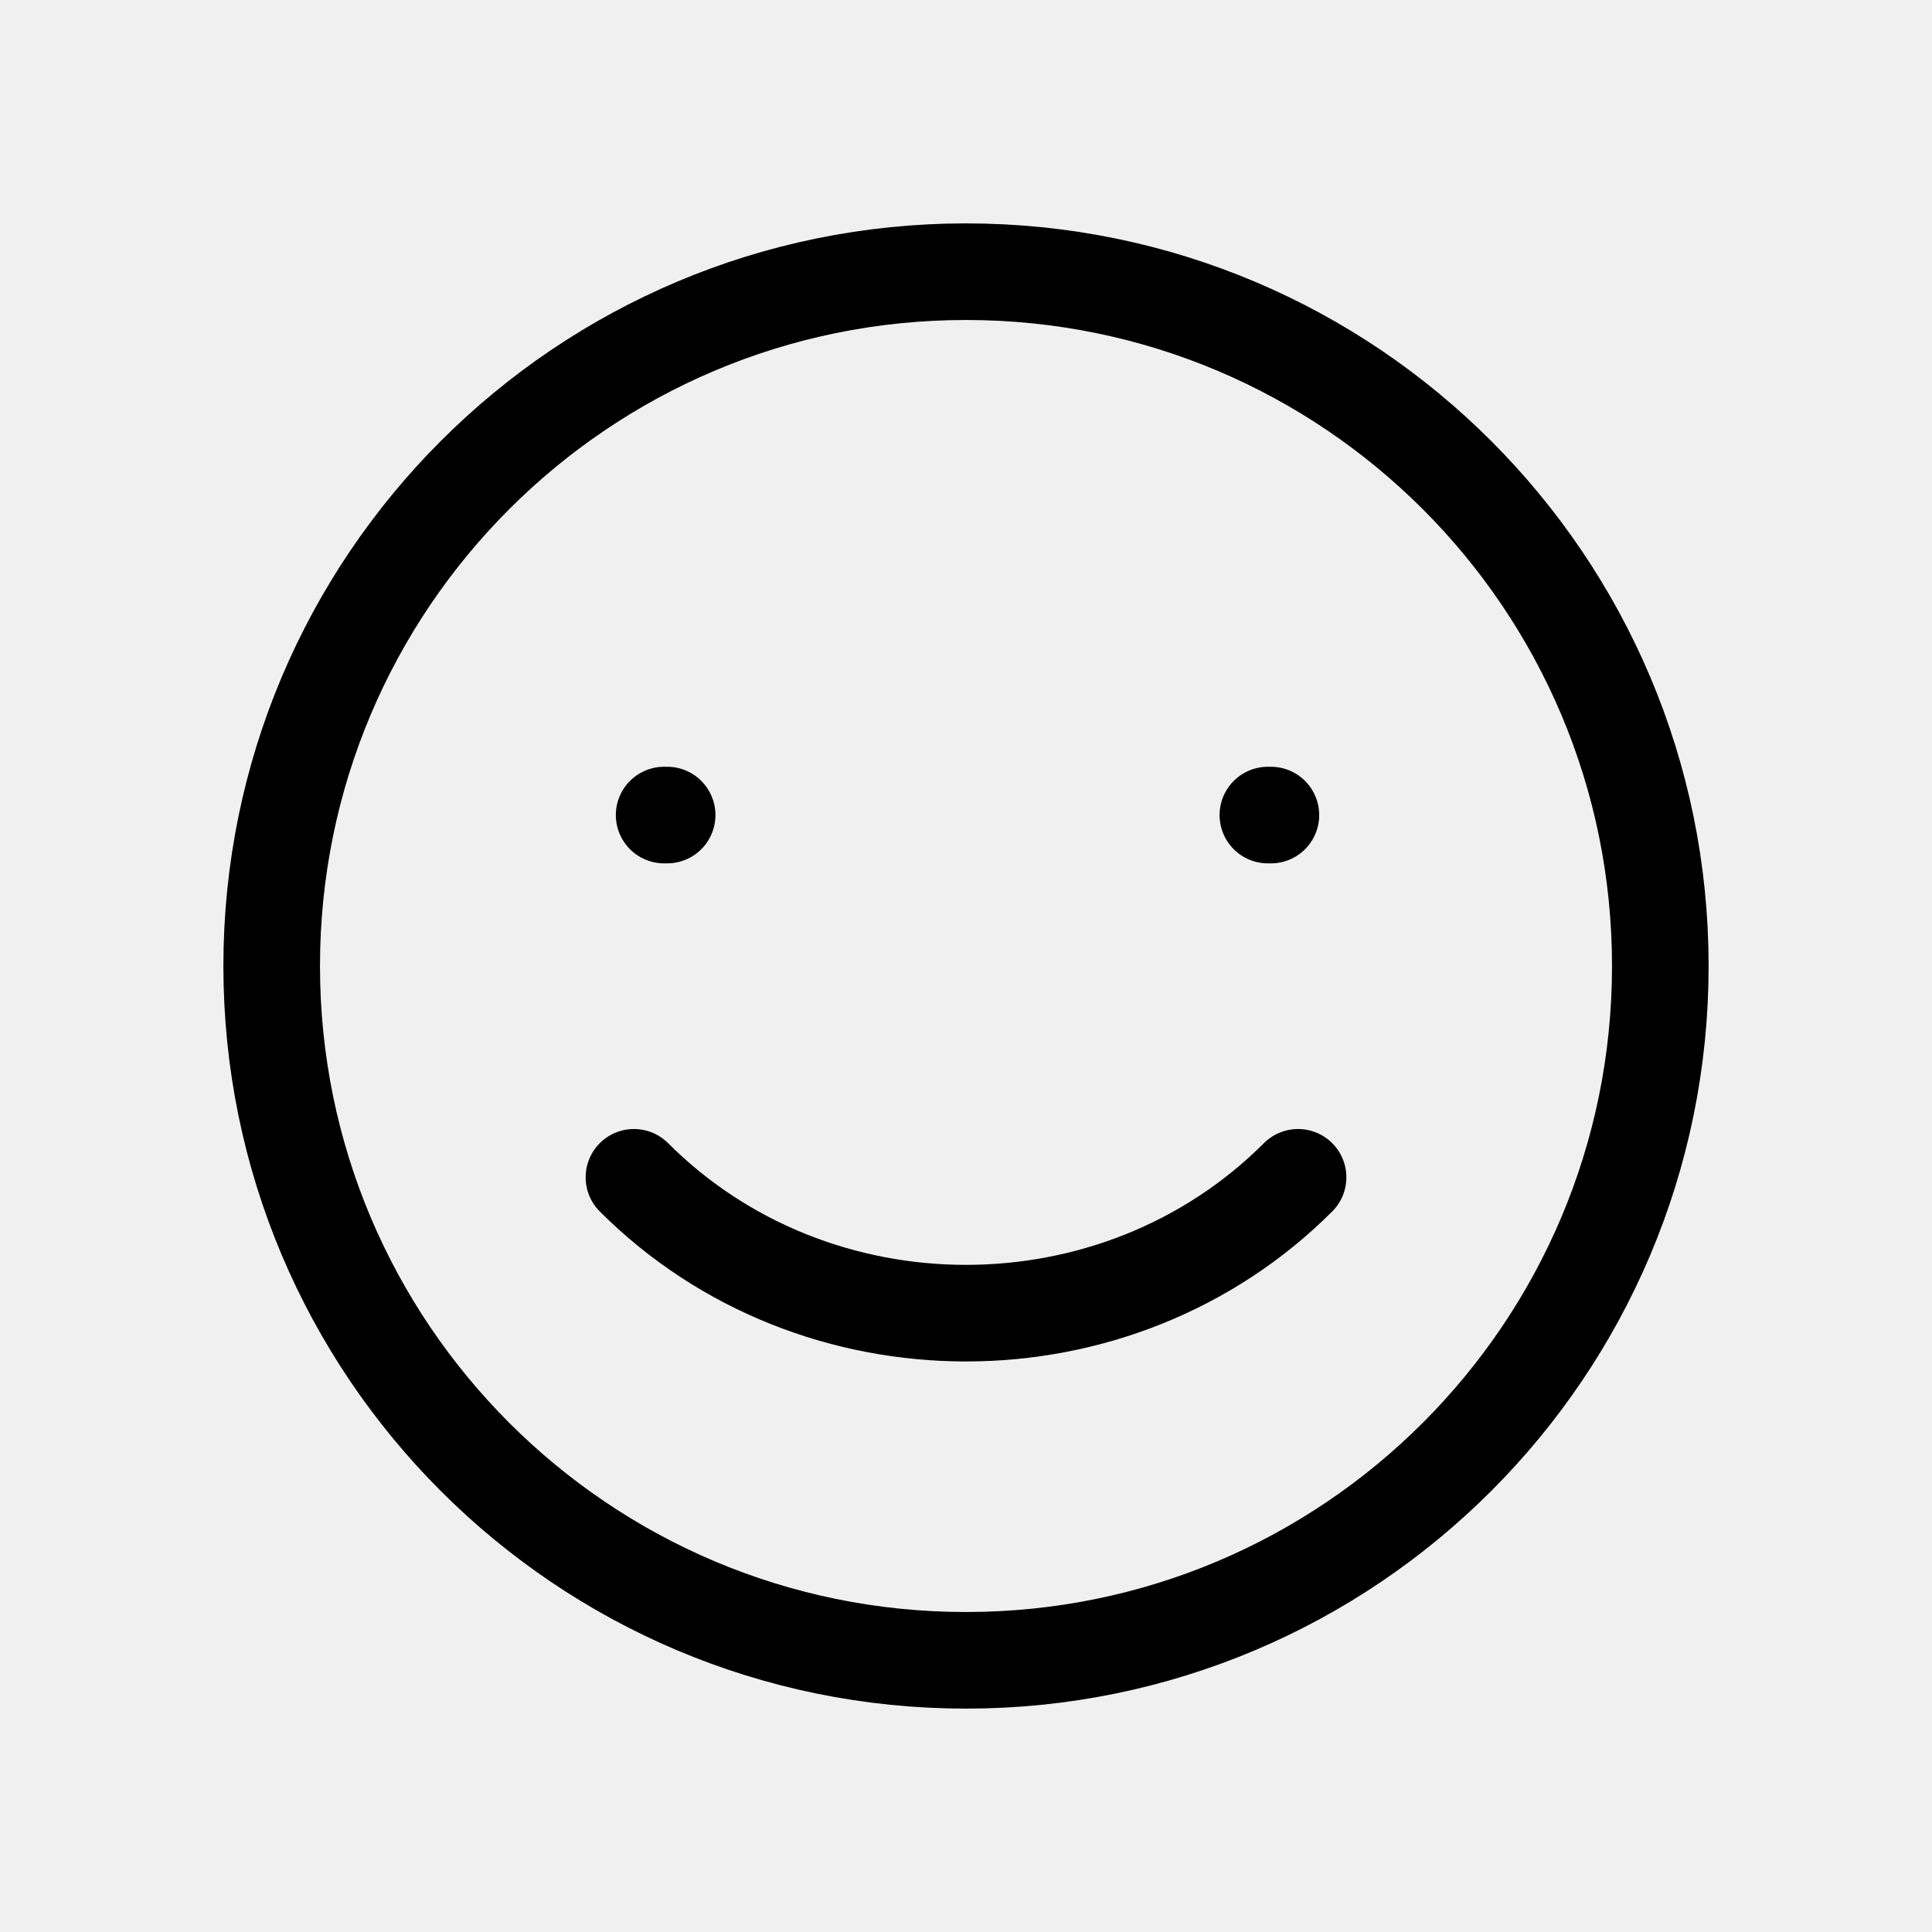
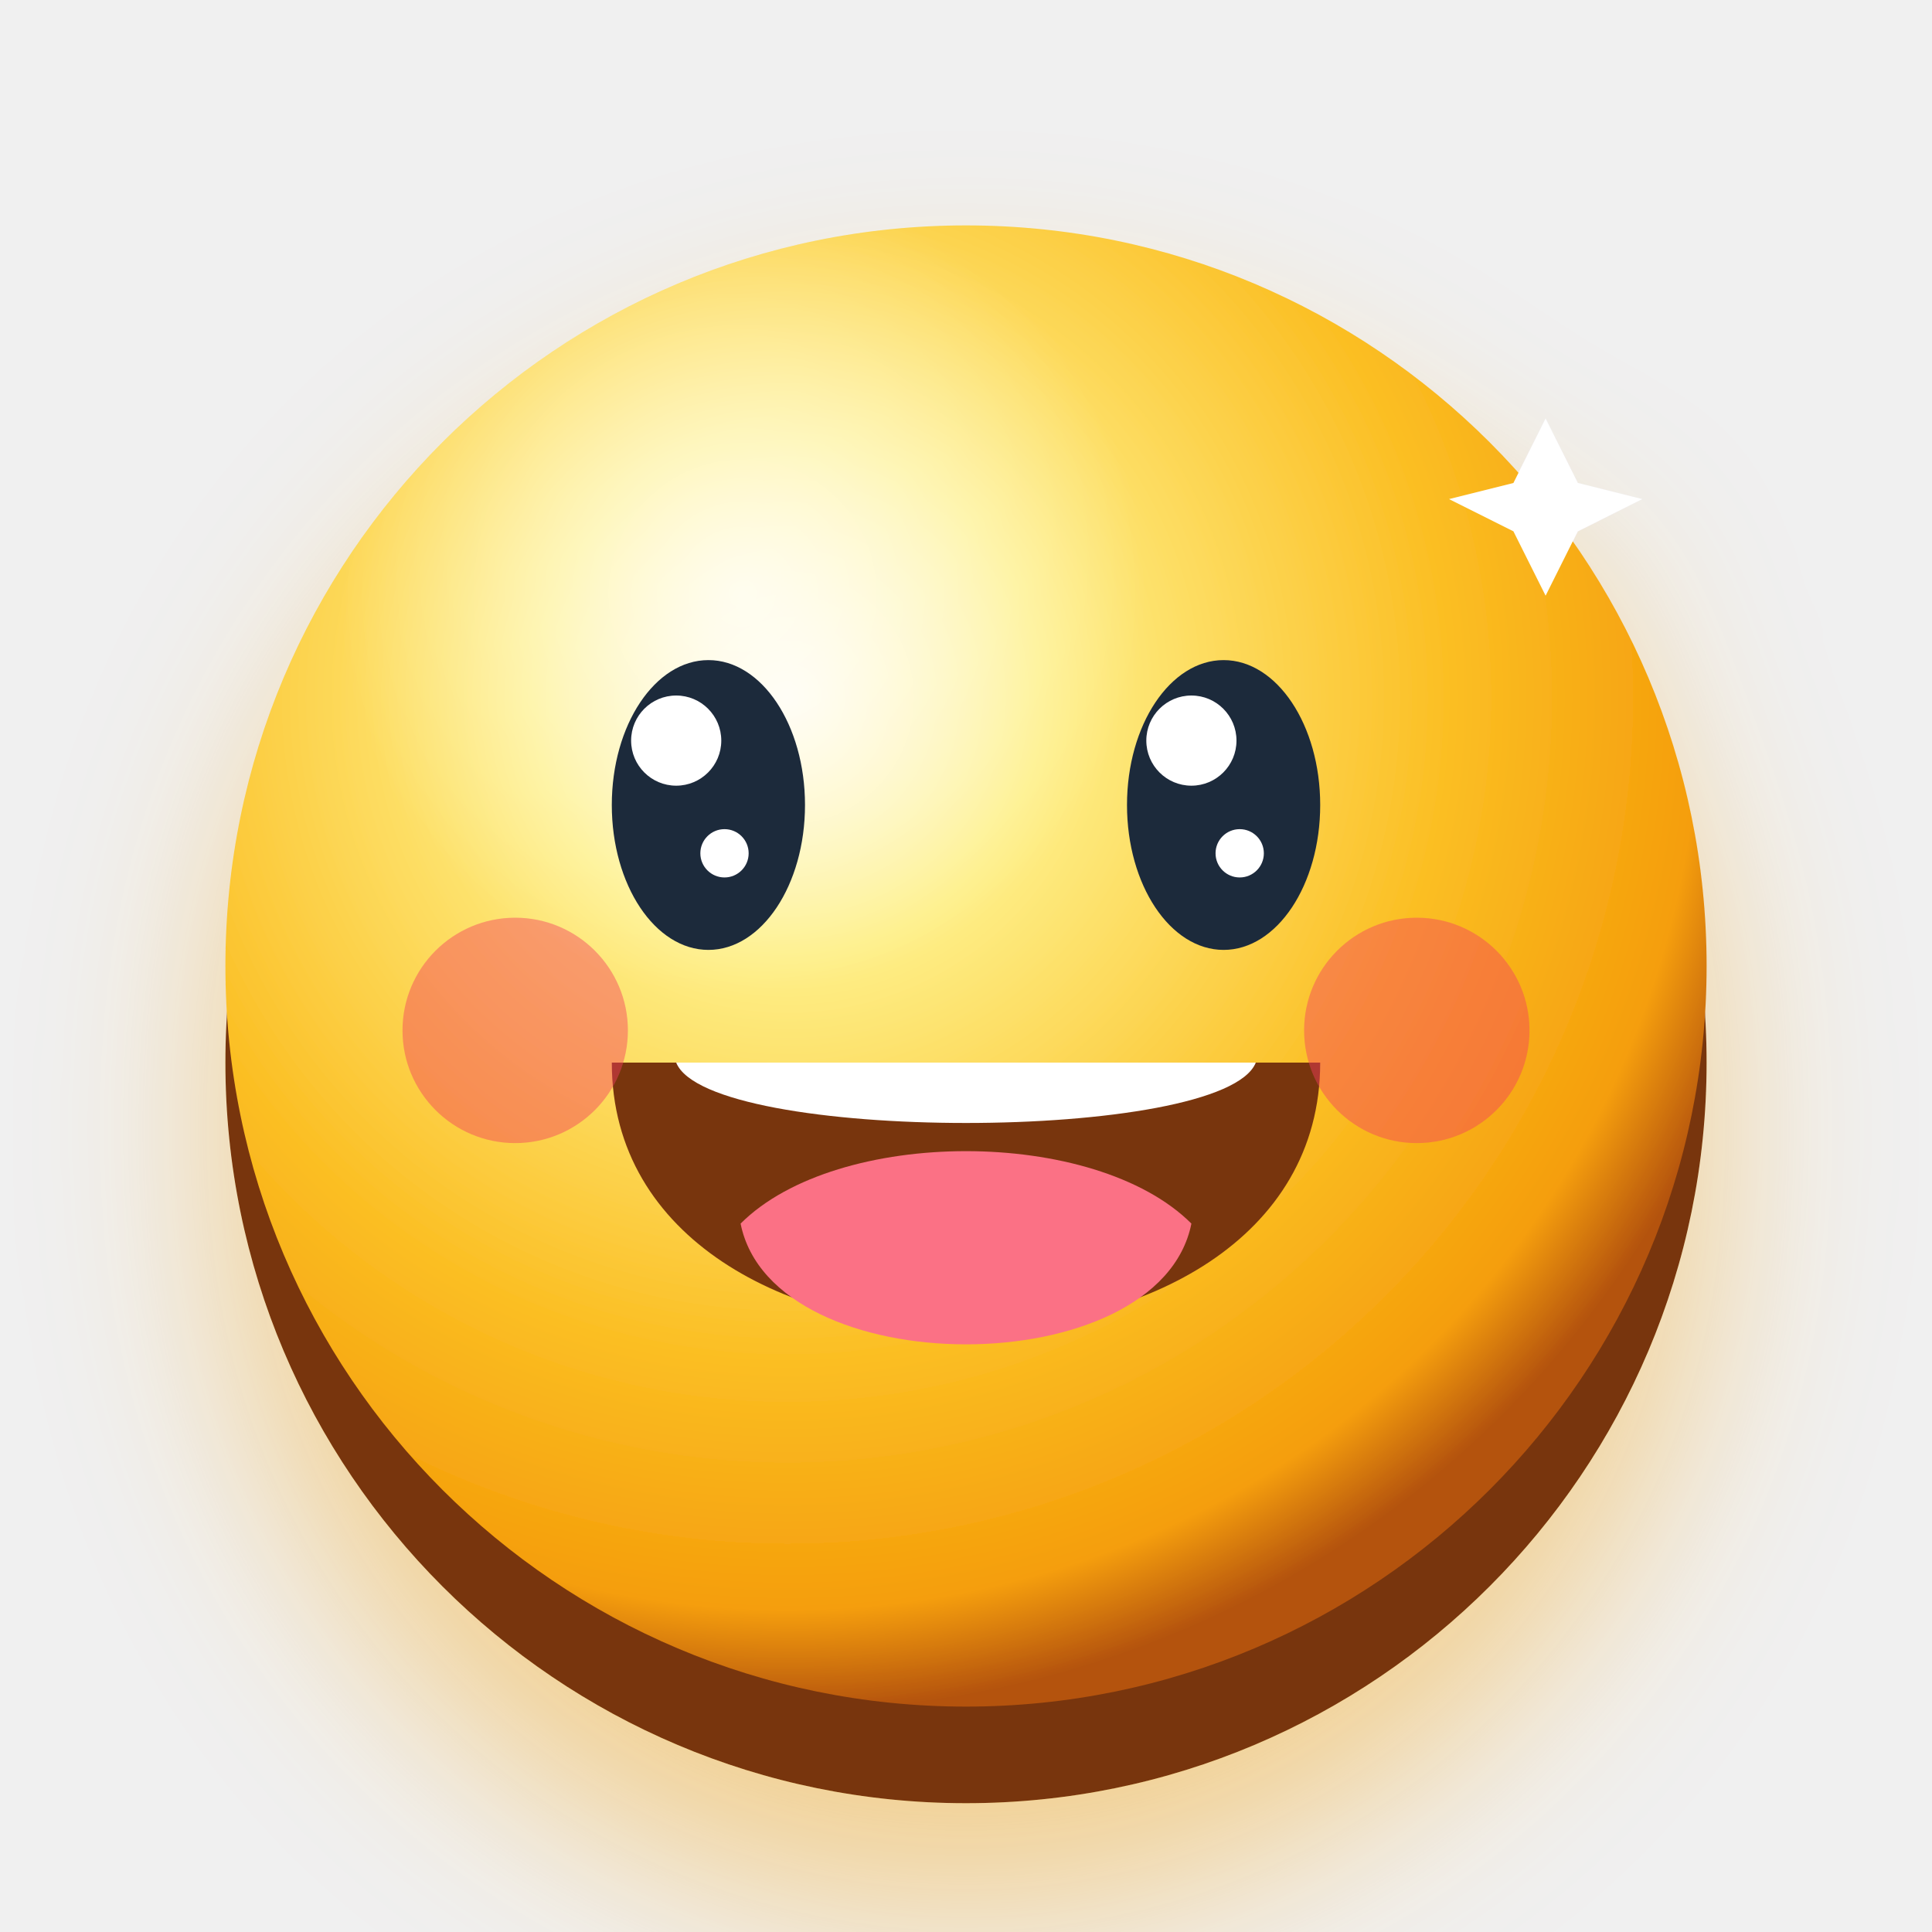
- <svg xmlns="http://www.w3.org/2000/svg" width="64" height="64" viewBox="0 0 64 64" fill="none" stroke="currentColor" stroke-width="3.2" stroke-linecap="round" stroke-linejoin="round">
-   <circle cx="32" cy="32" r="23" />
-   <path d="M22 27h.1M42 27h.1M21 39c6 6 16 6 22 0" />
+ <svg xmlns="http://www.w3.org/2000/svg" viewBox="0 0 120 120" width="100%" height="100%">
+   <defs>
+     <filter id="sm-shadow" x="-20%" y="-20%" width="150%" height="150%">
+       <feDropShadow dx="0" dy="7" stdDeviation="6" flood-color="#f59e0b" flood-opacity="0.4" />
+     </filter>
+     <radialGradient id="sm-face" cx="38%" cy="32%" r="68%">
+       <stop offset="0%" stop-color="#fffbeb" />
+       <stop offset="25%" stop-color="#fef08a" />
+       <stop offset="65%" stop-color="#fbbf24" />
+       <stop offset="90%" stop-color="#f59e0b" />
+       <stop offset="100%" stop-color="#b45309" />
+     </radialGradient>
+     <radialGradient id="sm-gloss" cx="35%" cy="25%" r="45%">
+       <stop offset="0%" stop-color="#ffffff" stop-opacity="0.75" />
+       <stop offset="60%" stop-color="#ffffff" stop-opacity="0" />
+     </radialGradient>
+   </defs>
+   <g filter="url(#sm-shadow)">
+     <circle cx="60" cy="66" r="46" fill="#78350f" />
+     <circle cx="60" cy="60" r="46" fill="url(#sm-face)" />
+     <circle cx="60" cy="60" r="46" fill="url(#sm-gloss)" />
+     <ellipse cx="44" cy="50" rx="6" ry="9" fill="#1e293b" />
+     <circle cx="42" cy="46" r="2.8" fill="#ffffff" />
+     <circle cx="45" cy="53" r="1.5" fill="#ffffff" />
+     <ellipse cx="76" cy="50" rx="6" ry="9" fill="#1e293b" />
+     <circle cx="74" cy="46" r="2.8" fill="#ffffff" />
+     <circle cx="77" cy="53" r="1.5" fill="#ffffff" />
+     <path d="M38 66 C38 88 82 88 82 66 Z" fill="#78350f" />
+     <path d="M46 76 C52 70 68 70 74 76 C72 86 48 86 46 76 Z" fill="#fb7185" />
+     <path d="M42 66 H78 C76 71 44 71 42 66 Z" fill="#ffffff" />
+     <circle cx="32" cy="64" r="7" fill="#f43f5e" opacity="0.45" />
+     <circle cx="88" cy="64" r="7" fill="#f43f5e" opacity="0.45" />
+     <polygon points="96,26 98,30 102,31 98,33 96,37 94,33 90,31 94,30" fill="#ffffff" />
+   </g>
</svg>
